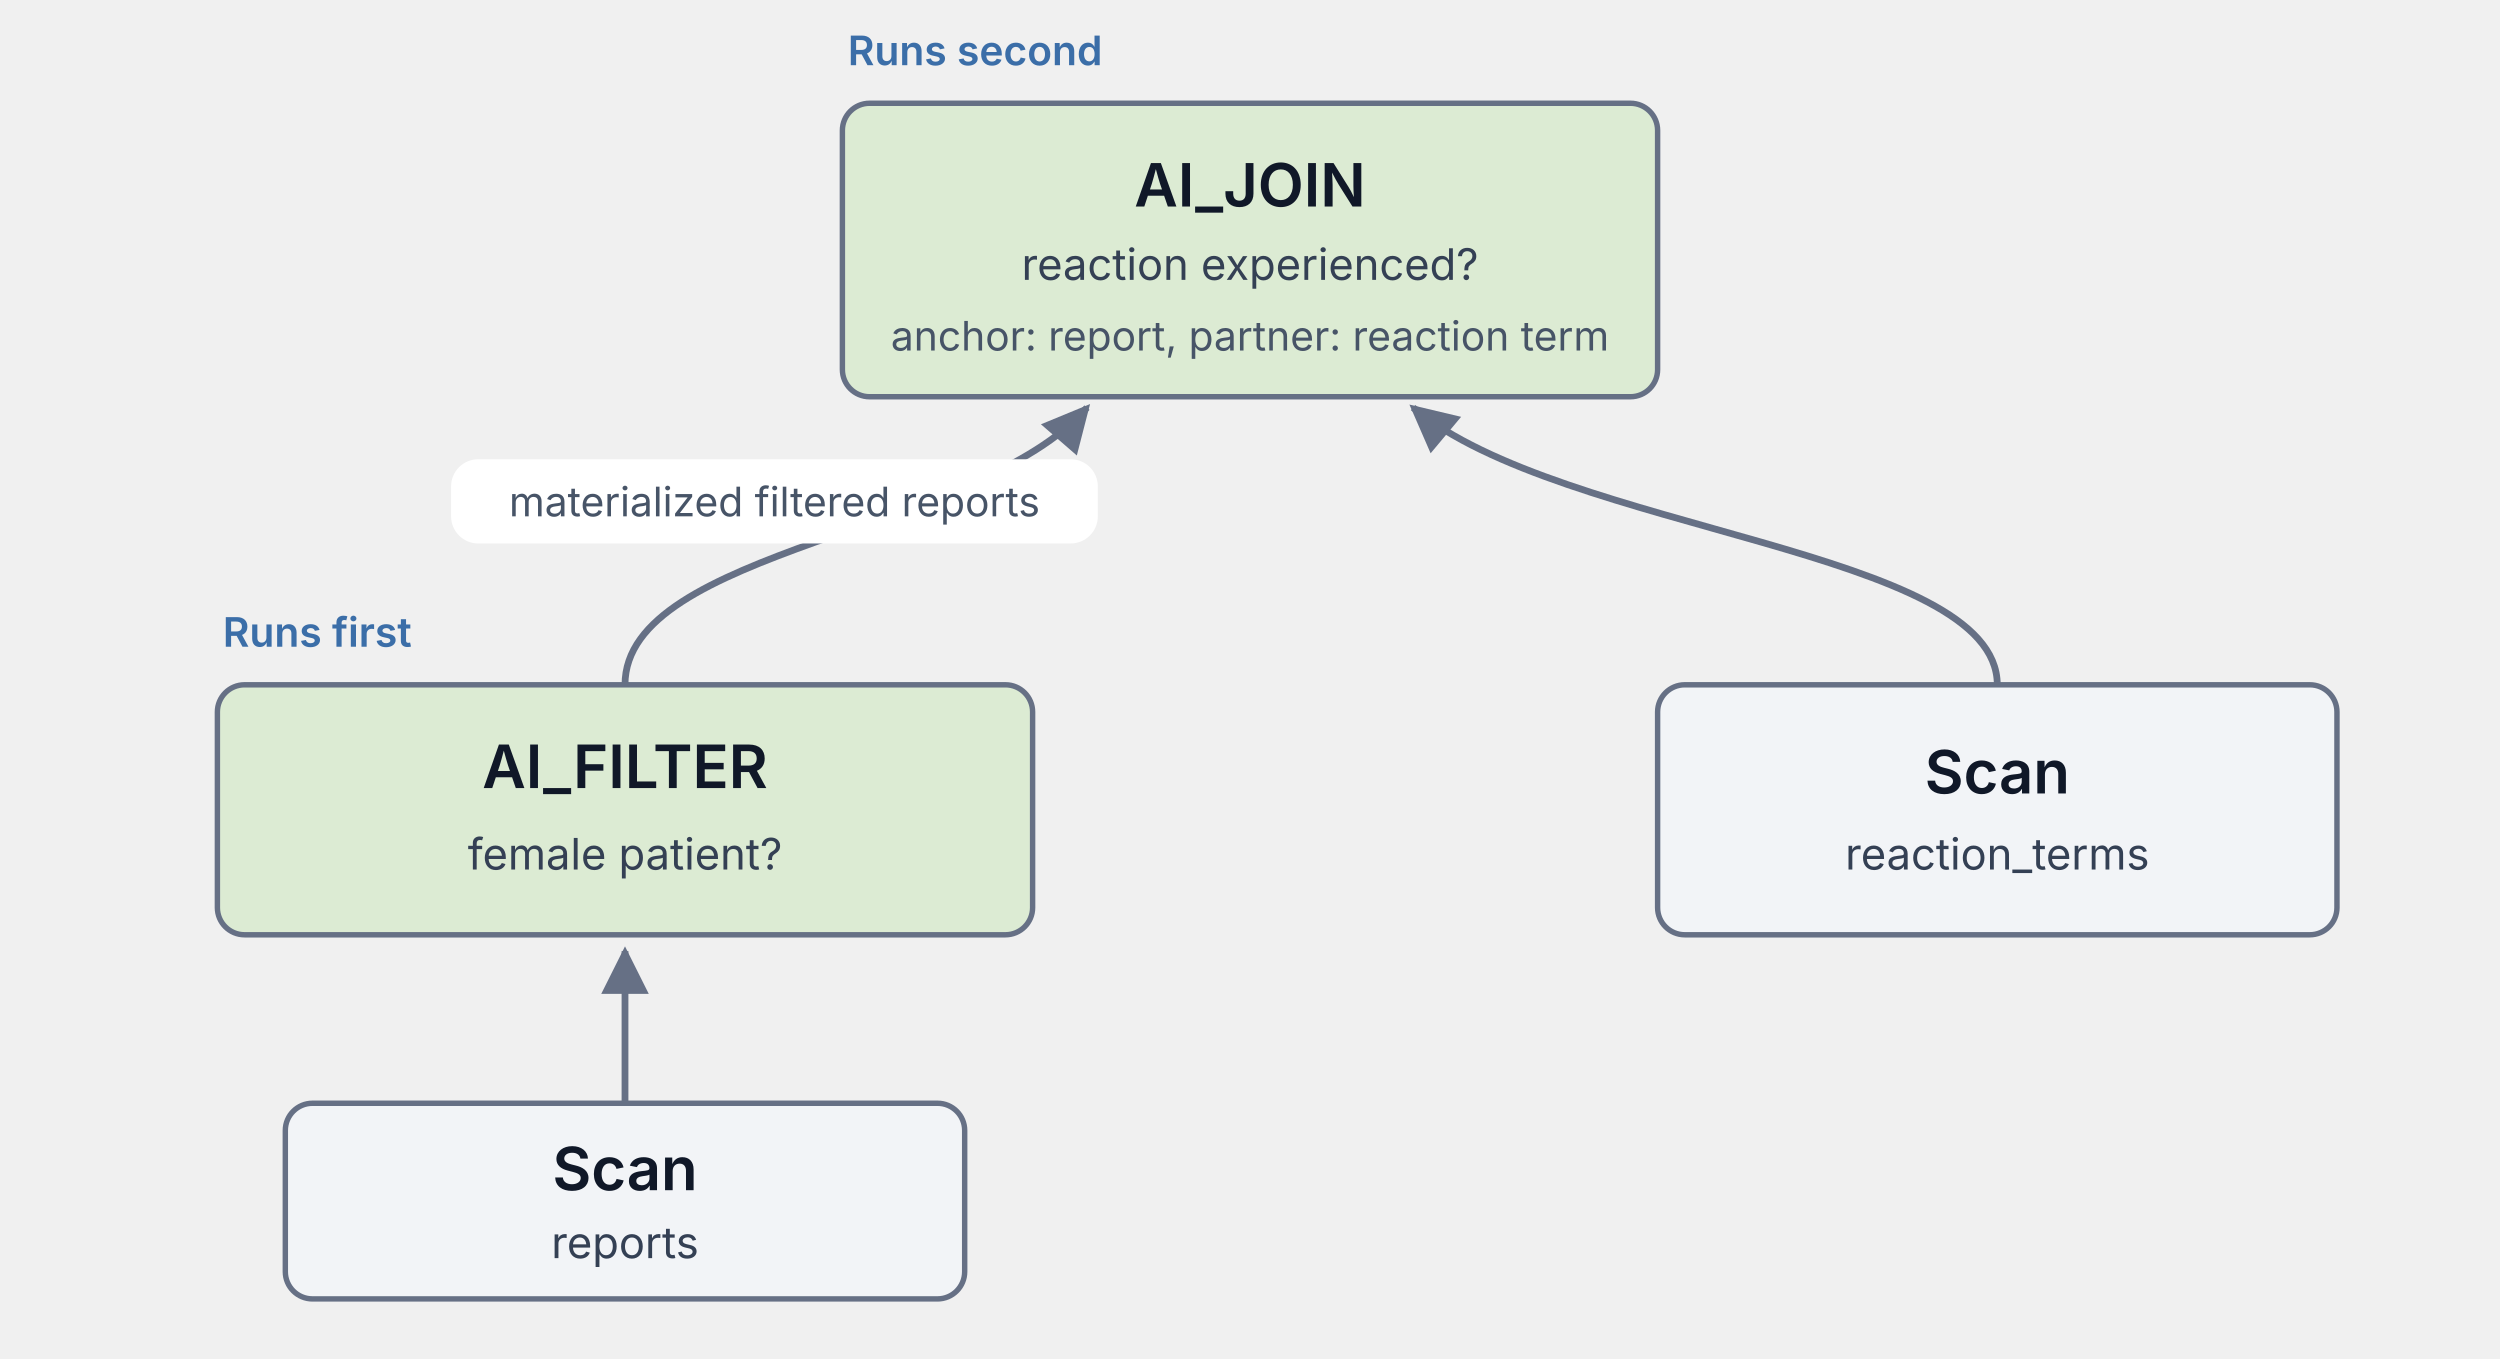
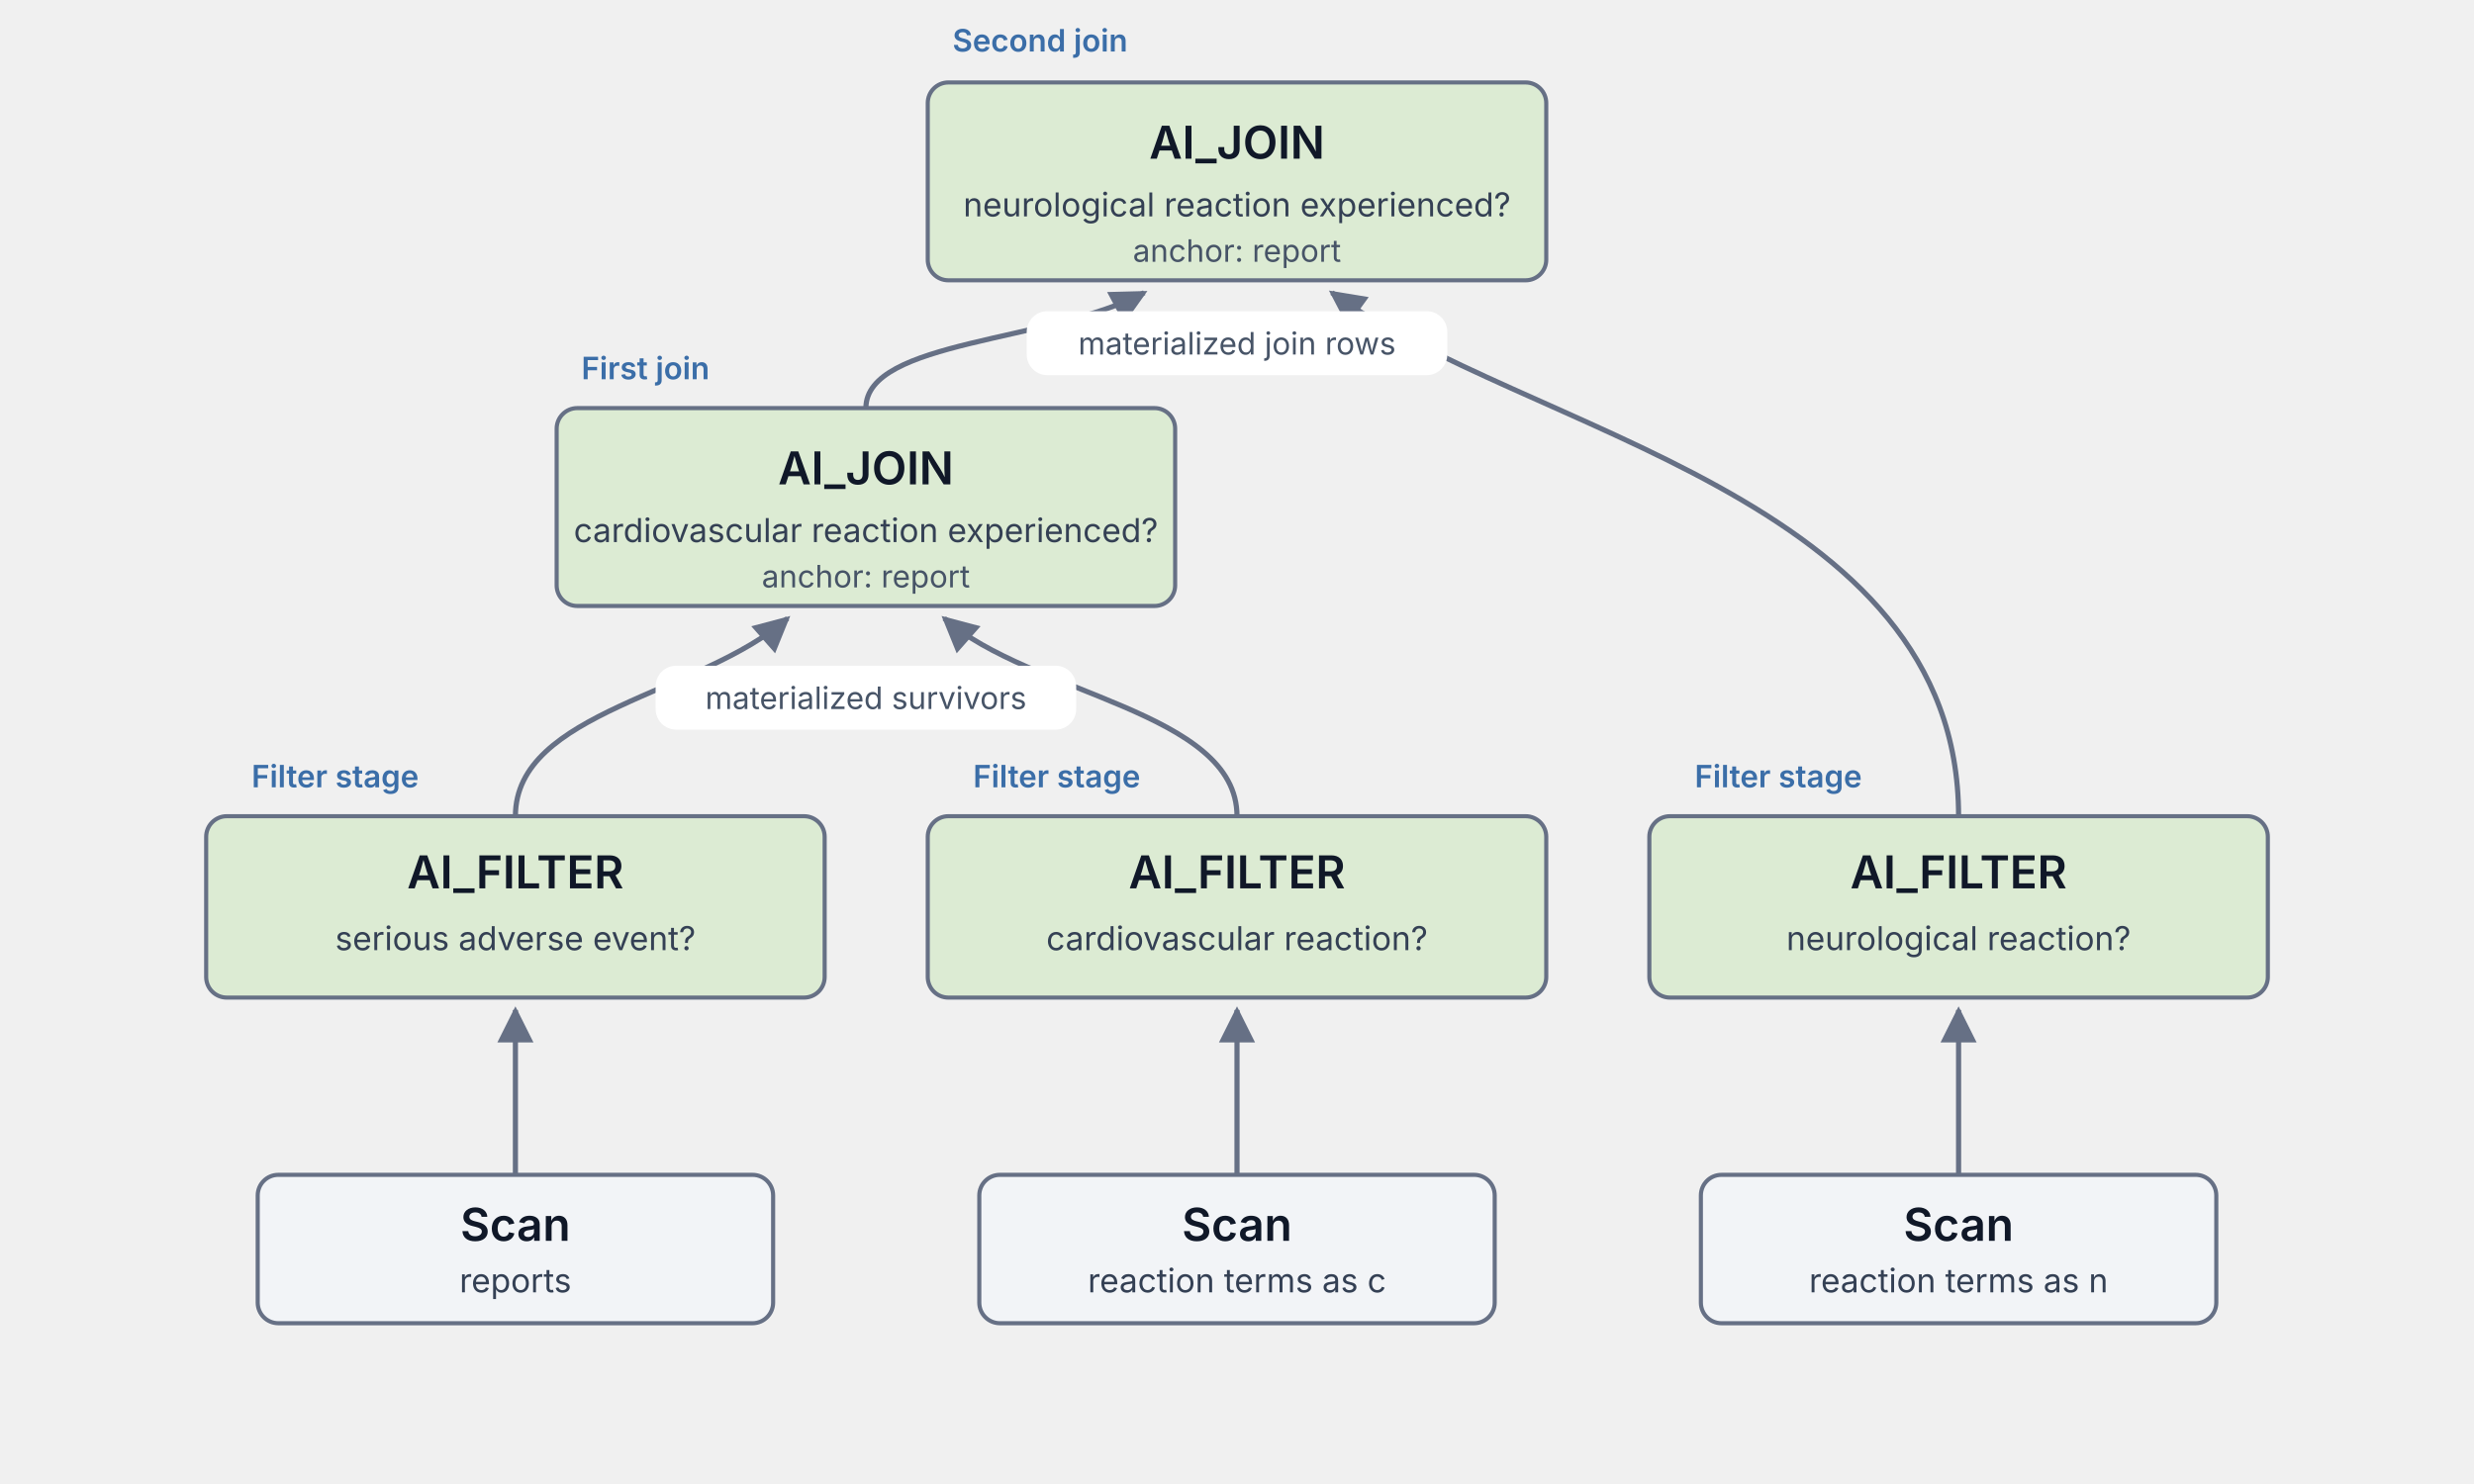
- <svg xmlns="http://www.w3.org/2000/svg" viewBox="0 0 920 500" role="img" aria-labelledby="title desc">
+ <svg xmlns="http://www.w3.org/2000/svg" viewBox="0 0 1200 720" role="img" aria-labelledby="title desc">
  <defs>
    <marker id="arrow" viewBox="0 0 10 10" refX="9" refY="5" markerWidth="7" markerHeight="7" orient="auto-start-reverse">
      <path d="M 0 0 L 10 5 L 0 10 z" fill="#667085" />
    </marker>
    <style>
      .node { fill: #f2f4f7; stroke: #667085; stroke-width: 2; }
      .ai-node { fill: #dcebd3; stroke: #667085; stroke-width: 2; }
      .edge { fill: none; stroke: #667085; stroke-width: 2.5; marker-end: url(#arrow); }
      .label { fill: #101828; font: 600 22px "Inter", -apple-system, BlinkMacSystemFont, "Segoe UI", sans-serif; text-anchor: middle; }
      .detail { fill: #344054; font: 400 16px "Inter", -apple-system, BlinkMacSystemFont, "Segoe UI", sans-serif; text-anchor: middle; }
      .small { fill: #475467; font: 400 15px "Inter", -apple-system, BlinkMacSystemFont, "Segoe UI", sans-serif; text-anchor: middle; }
      .stage { fill: #3b6ea8; font: 600 15px "Inter", -apple-system, BlinkMacSystemFont, "Segoe UI", sans-serif; }
    </style>
  </defs>
-   <text class="stage" x="312" y="24">Runs second</text>
-   <rect class="ai-node" x="310" y="38" width="300" height="108" rx="10" />
-   <text class="label" x="460" y="76">AI_JOIN</text>
-   <text class="detail" x="460" y="103">reaction experienced?</text>
-   <text class="small" x="460" y="129">anchor: report, partner: reaction term</text>
-   <path class="edge" d="M 230 252 C 230 202, 360 196, 400 150" />
-   <path class="edge" d="M 735 252 C 735 202, 575 196, 520 150" />
-   <rect x="166" y="169" width="238" height="31" rx="10" fill="#ffffff" />
-   <text class="small" x="285" y="190">materialized filtered reports</text>
-   <text class="stage" x="82" y="238">Runs first</text>
-   <rect class="ai-node" x="80" y="252" width="300" height="92" rx="10" />
-   <text class="label" x="230" y="290">AI_FILTER</text>
-   <text class="detail" x="230" y="320">female patient?</text>
-   <rect class="node" x="610" y="252" width="250" height="92" rx="10" />
-   <text class="label" x="735" y="292">Scan</text>
-   <text class="detail" x="735" y="320">reaction_terms</text>
-   <path class="edge" d="M 230 406 L 230 350" />
-   <rect class="node" x="105" y="406" width="250" height="72" rx="10" />
-   <text class="label" x="230" y="438">Scan</text>
-   <text class="detail" x="230" y="463">reports</text>
+   <text class="stage" x="462" y="25">Second join</text>
+   <rect class="ai-node" x="450" y="40" width="300" height="96" rx="10" />
+   <text class="label" x="600" y="77">AI_JOIN</text>
+   <text class="detail" x="600" y="105">neurological reaction experienced?</text>
+   <text class="small" x="600" y="127">anchor: report</text>
+   <text class="stage" x="282" y="184">First join</text>
+   <rect class="ai-node" x="270" y="198" width="300" height="96" rx="10" />
+   <text class="label" x="420" y="235">AI_JOIN</text>
+   <text class="detail" x="420" y="263">cardiovascular reaction experienced?</text>
+   <text class="small" x="420" y="285">anchor: report</text>
+   <path class="edge" d="M 420 198 C 420 165, 510 166, 555 142" />
+   <path class="edge" d="M 950 396 C 950 240, 740 210, 646 142" />
+   <path class="edge" d="M 250 396 C 250 345, 340 337, 382 300" />
+   <path class="edge" d="M 600 396 C 600 345, 500 337, 458 300" />
+   <rect x="318" y="323" width="204" height="31" rx="10" fill="#ffffff" />
+   <text class="small" x="420" y="344">materialized survivors</text>
+   <rect x="498" y="151" width="204" height="31" rx="10" fill="#ffffff" />
+   <text class="small" x="600" y="172">materialized join rows</text>
+   <text class="stage" x="122" y="382">Filter stage</text>
+   <rect class="ai-node" x="100" y="396" width="300" height="88" rx="10" />
+   <text class="label" x="250" y="431">AI_FILTER</text>
+   <text class="detail" x="250" y="461">serious adverse event?</text>
+   <text class="stage" x="472" y="382">Filter stage</text>
+   <rect class="ai-node" x="450" y="396" width="300" height="88" rx="10" />
+   <text class="label" x="600" y="431">AI_FILTER</text>
+   <text class="detail" x="600" y="461">cardiovascular reaction?</text>
+   <text class="stage" x="822" y="382">Filter stage</text>
+   <rect class="ai-node" x="800" y="396" width="300" height="88" rx="10" />
+   <text class="label" x="950" y="431">AI_FILTER</text>
+   <text class="detail" x="950" y="461">neurological reaction?</text>
+   <path class="edge" d="M 250 570 L 250 490" />
+   <path class="edge" d="M 600 570 L 600 490" />
+   <path class="edge" d="M 950 570 L 950 490" />
+   <rect class="node" x="125" y="570" width="250" height="72" rx="10" />
+   <text class="label" x="250" y="602">Scan</text>
+   <text class="detail" x="250" y="627">reports</text>
+   <rect class="node" x="475" y="570" width="250" height="72" rx="10" />
+   <text class="label" x="600" y="602">Scan</text>
+   <text class="detail" x="600" y="627">reaction terms as c</text>
+   <rect class="node" x="825" y="570" width="250" height="72" rx="10" />
+   <text class="label" x="950" y="602">Scan</text>
+   <text class="detail" x="950" y="627">reaction terms as n</text>
</svg>
